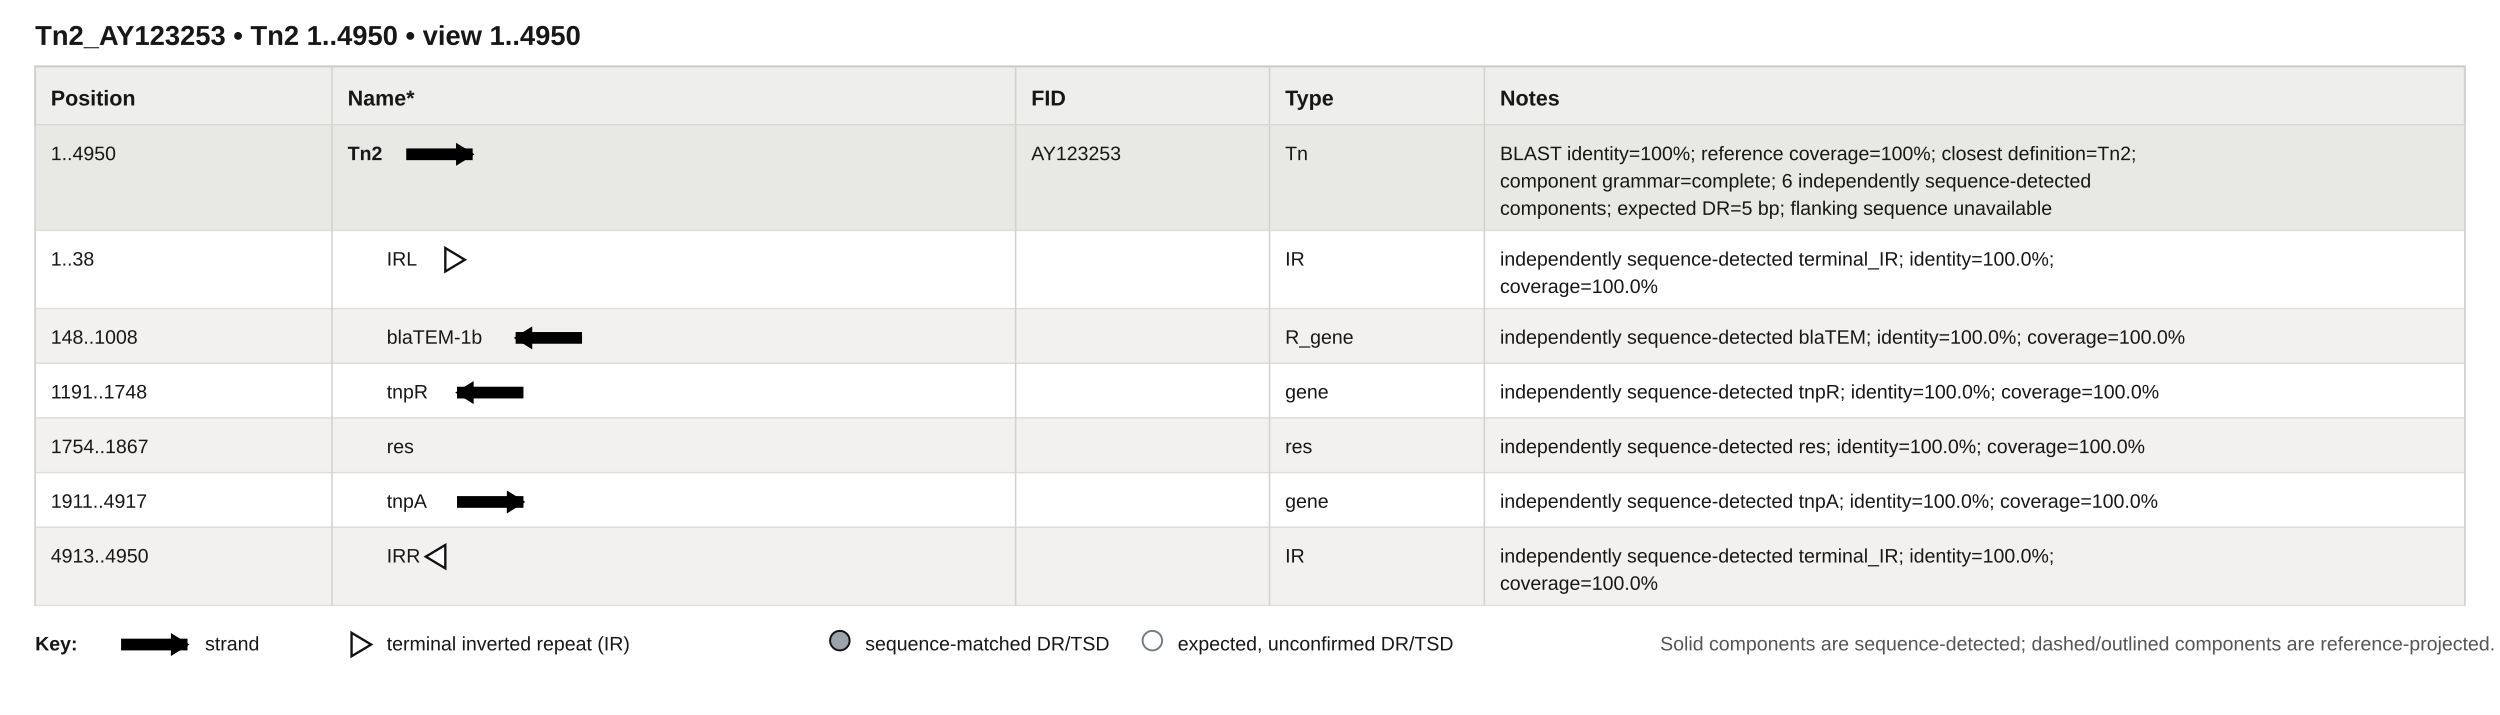
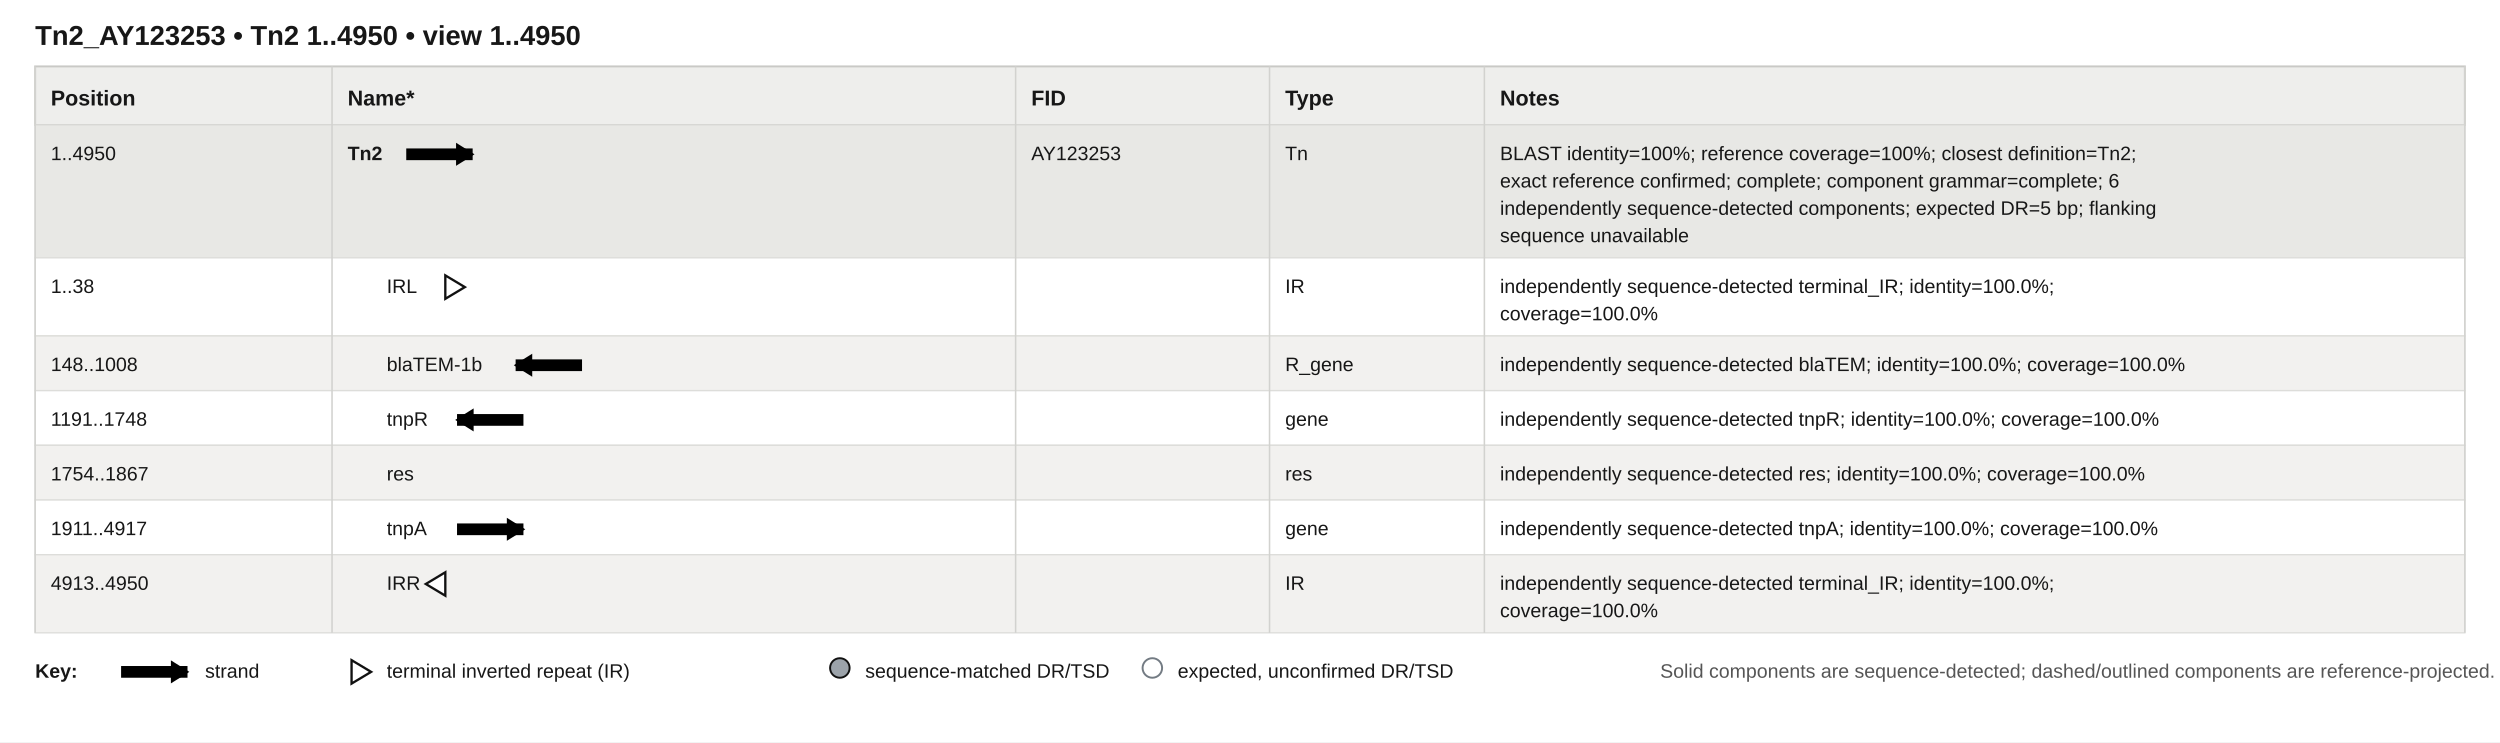
- <svg xmlns="http://www.w3.org/2000/svg" width="1280" height="366" style="background:#fff;font-family:Arial,Helvetica,sans-serif">
-   <rect x="0" y="0" width="1280" height="366" fill="#fff" />
+ <svg xmlns="http://www.w3.org/2000/svg" width="1280" height="380" style="background:#fff;font-family:Arial,Helvetica,sans-serif">
+   <rect x="0" y="0" width="1280" height="380" fill="#fff" />
  <text x="18.0" y="23.0" font-size="14" font-weight="bold" text-anchor="start" fill="#171717">Tn2_AY123253 • Tn2 1..4950 • view 1..4950</text>
  <rect x="18" y="34" width="1244" height="30" fill="#eeeeec" stroke="#c9c9c6" />
  <text x="26.0" y="54.0" font-size="11" font-weight="bold" text-anchor="start" fill="#171717">Position</text>
  <text x="178.0" y="54.0" font-size="11" font-weight="bold" text-anchor="start" fill="#171717">Name*</text>
  <text x="528.0" y="54.0" font-size="11" font-weight="bold" text-anchor="start" fill="#171717">FID</text>
  <text x="658.0" y="54.0" font-size="11" font-weight="bold" text-anchor="start" fill="#171717">Type</text>
  <text x="768.0" y="54.0" font-size="11" font-weight="bold" text-anchor="start" fill="#171717">Notes</text>
-   <rect x="18" y="64" width="1244" height="54" fill="#e8e8e5" stroke="#ddddda" stroke-width="0.7" />
+   <rect x="18" y="64" width="1244" height="68" fill="#e8e8e5" stroke="#ddddda" stroke-width="0.7" />
  <text x="26.0" y="82.0" font-size="10" font-weight="normal" text-anchor="start" fill="#171717">1..4950</text>
  <text x="178.0" y="82.0" font-size="10" font-weight="bold" text-anchor="start" fill="#171717">Tn2</text>
  <line x1="208.0" y1="79.0" x2="242.0" y2="79.0" stroke="#000" stroke-width="6" />
  <polygon points="242.0,79.0 234.0,74.0 234.0,84.0" fill="#000000" stroke="#000" />
  <text x="528.0" y="82.0" font-size="10" font-weight="normal" text-anchor="start" fill="#171717">AY123253</text>
  <text x="658.0" y="82.0" font-size="10" font-weight="normal" text-anchor="start" fill="#171717">Tn</text>
  <text x="768.0" y="82.0" font-size="10" font-weight="normal" text-anchor="start" fill="#171717">BLAST identity=100%; reference coverage=100%; closest definition=Tn2;</text>
-   <text x="768.0" y="96.0" font-size="10" font-weight="normal" text-anchor="start" fill="#171717">component grammar=complete; 6 independently sequence-detected</text>
-   <text x="768.0" y="110.0" font-size="10" font-weight="normal" text-anchor="start" fill="#171717">components; expected DR=5 bp; flanking sequence unavailable</text>
-   <rect x="18" y="118" width="1244" height="40" fill="#ffffff" stroke="#ddddda" stroke-width="0.7" />
-   <text x="26.0" y="136.0" font-size="10" font-weight="normal" text-anchor="start" fill="#171717">1..38</text>
-   <text x="198.0" y="136.0" font-size="10" font-weight="normal" text-anchor="start" fill="#171717">IRL</text>
-   <polygon points="228.0,127.0 238.0,133.0 228.0,139.0" fill="#fff" stroke="#111" stroke-width="1.2" />
-   <text x="528.0" y="136.0" font-size="10" font-weight="normal" text-anchor="start" fill="#171717" />
-   <text x="658.0" y="136.0" font-size="10" font-weight="normal" text-anchor="start" fill="#171717">IR</text>
-   <text x="768.0" y="136.0" font-size="10" font-weight="normal" text-anchor="start" fill="#171717">independently sequence-detected terminal_IR; identity=100.0%;</text>
-   <text x="768.0" y="150.0" font-size="10" font-weight="normal" text-anchor="start" fill="#171717">coverage=100.0%</text>
-   <rect x="18" y="158" width="1244" height="28" fill="#f2f1ef" stroke="#ddddda" stroke-width="0.7" />
-   <text x="26.0" y="176.0" font-size="10" font-weight="normal" text-anchor="start" fill="#171717">148..1008</text>
-   <text x="198.0" y="176.0" font-size="10" font-weight="normal" text-anchor="start" fill="#171717">blaTEM-1b</text>
-   <line x1="298.0" y1="173.0" x2="264.0" y2="173.0" stroke="#000" stroke-width="6" />
-   <polygon points="264.0,173.0 272.0,168.0 272.0,178.0" fill="#000000" stroke="#000" />
-   <text x="528.0" y="176.0" font-size="10" font-weight="normal" text-anchor="start" fill="#171717" />
-   <text x="658.0" y="176.0" font-size="10" font-weight="normal" text-anchor="start" fill="#171717">R_gene</text>
-   <text x="768.0" y="176.0" font-size="10" font-weight="normal" text-anchor="start" fill="#171717">independently sequence-detected blaTEM; identity=100.0%; coverage=100.0%</text>
-   <rect x="18" y="186" width="1244" height="28" fill="#ffffff" stroke="#ddddda" stroke-width="0.7" />
-   <text x="26.0" y="204.0" font-size="10" font-weight="normal" text-anchor="start" fill="#171717">1191..1748</text>
-   <text x="198.0" y="204.0" font-size="10" font-weight="normal" text-anchor="start" fill="#171717">tnpR</text>
-   <line x1="268.0" y1="201.0" x2="234.0" y2="201.0" stroke="#000" stroke-width="6" />
-   <polygon points="234.0,201.0 242.0,196.0 242.0,206.0" fill="#000000" stroke="#000" />
-   <text x="528.0" y="204.0" font-size="10" font-weight="normal" text-anchor="start" fill="#171717" />
-   <text x="658.0" y="204.0" font-size="10" font-weight="normal" text-anchor="start" fill="#171717">gene</text>
-   <text x="768.0" y="204.0" font-size="10" font-weight="normal" text-anchor="start" fill="#171717">independently sequence-detected tnpR; identity=100.0%; coverage=100.0%</text>
-   <rect x="18" y="214" width="1244" height="28" fill="#f2f1ef" stroke="#ddddda" stroke-width="0.7" />
-   <text x="26.0" y="232.0" font-size="10" font-weight="normal" text-anchor="start" fill="#171717">1754..1867</text>
-   <text x="198.0" y="232.0" font-size="10" font-weight="normal" text-anchor="start" fill="#171717">res</text>
-   <text x="528.0" y="232.0" font-size="10" font-weight="normal" text-anchor="start" fill="#171717" />
-   <text x="658.0" y="232.0" font-size="10" font-weight="normal" text-anchor="start" fill="#171717">res</text>
-   <text x="768.0" y="232.0" font-size="10" font-weight="normal" text-anchor="start" fill="#171717">independently sequence-detected res; identity=100.0%; coverage=100.0%</text>
-   <rect x="18" y="242" width="1244" height="28" fill="#ffffff" stroke="#ddddda" stroke-width="0.7" />
-   <text x="26.0" y="260.0" font-size="10" font-weight="normal" text-anchor="start" fill="#171717">1911..4917</text>
-   <text x="198.0" y="260.0" font-size="10" font-weight="normal" text-anchor="start" fill="#171717">tnpA</text>
-   <line x1="234.0" y1="257.0" x2="268.0" y2="257.0" stroke="#000" stroke-width="6" />
-   <polygon points="268.0,257.0 260.0,252.0 260.0,262.0" fill="#000000" stroke="#000" />
-   <text x="528.0" y="260.0" font-size="10" font-weight="normal" text-anchor="start" fill="#171717" />
-   <text x="658.0" y="260.0" font-size="10" font-weight="normal" text-anchor="start" fill="#171717">gene</text>
-   <text x="768.0" y="260.0" font-size="10" font-weight="normal" text-anchor="start" fill="#171717">independently sequence-detected tnpA; identity=100.0%; coverage=100.0%</text>
-   <rect x="18" y="270" width="1244" height="40" fill="#f2f1ef" stroke="#ddddda" stroke-width="0.7" />
-   <text x="26.0" y="288.0" font-size="10" font-weight="normal" text-anchor="start" fill="#171717">4913..4950</text>
-   <text x="198.0" y="288.0" font-size="10" font-weight="normal" text-anchor="start" fill="#171717">IRR</text>
-   <polygon points="228.0,279.0 218.0,285.0 228.0,291.0" fill="#fff" stroke="#111" stroke-width="1.2" />
-   <text x="528.0" y="288.0" font-size="10" font-weight="normal" text-anchor="start" fill="#171717" />
-   <text x="658.0" y="288.0" font-size="10" font-weight="normal" text-anchor="start" fill="#171717">IR</text>
-   <text x="768.0" y="288.0" font-size="10" font-weight="normal" text-anchor="start" fill="#171717">independently sequence-detected terminal_IR; identity=100.0%;</text>
-   <text x="768.0" y="302.0" font-size="10" font-weight="normal" text-anchor="start" fill="#171717">coverage=100.0%</text>
-   <line x1="18" y1="34" x2="18" y2="310" stroke="#d2d2cf" stroke-width="0.8" />
-   <line x1="170" y1="34" x2="170" y2="310" stroke="#d2d2cf" stroke-width="0.8" />
-   <line x1="520" y1="34" x2="520" y2="310" stroke="#d2d2cf" stroke-width="0.8" />
-   <line x1="650" y1="34" x2="650" y2="310" stroke="#d2d2cf" stroke-width="0.8" />
-   <line x1="760" y1="34" x2="760" y2="310" stroke="#d2d2cf" stroke-width="0.8" />
-   <line x1="1262" y1="34" x2="1262" y2="310" stroke="#d2d2cf" stroke-width="0.8" />
-   <text x="18.0" y="333.0" font-size="10" font-weight="bold" text-anchor="start" fill="#171717">Key:</text>
-   <line x1="62.0" y1="330.0" x2="96.0" y2="330.0" stroke="#000" stroke-width="6" />
-   <polygon points="96.0,330.0 88.0,325.0 88.0,335.0" fill="#000000" stroke="#000" />
-   <text x="105.0" y="333.0" font-size="10" font-weight="normal" text-anchor="start" fill="#171717">strand</text>
-   <polygon points="180.0,324.0 190.0,330.0 180.0,336.0" fill="#fff" stroke="#111" stroke-width="1.2" />
-   <text x="198.0" y="333.0" font-size="10" font-weight="normal" text-anchor="start" fill="#171717">terminal inverted repeat (IR)</text>
-   <circle cx="430" cy="328" r="5" fill="#9ca3aa" stroke="#111" />
-   <text x="443.0" y="333.0" font-size="10" font-weight="normal" text-anchor="start" fill="#171717">sequence-matched DR/TSD</text>
-   <circle cx="590" cy="328" r="5" fill="#fff" stroke="#737b83" />
-   <text x="603.0" y="333.0" font-size="10" font-weight="normal" text-anchor="start" fill="#171717">expected, unconfirmed DR/TSD</text>
-   <text x="850.0" y="333.0" font-size="10" font-weight="normal" text-anchor="start" fill="#555555">Solid components are sequence-detected; dashed/outlined components are reference-projected.</text>
+   <text x="768.0" y="96.0" font-size="10" font-weight="normal" text-anchor="start" fill="#171717">exact reference confirmed; complete; component grammar=complete; 6</text>
+   <text x="768.0" y="110.0" font-size="10" font-weight="normal" text-anchor="start" fill="#171717">independently sequence-detected components; expected DR=5 bp; flanking</text>
+   <text x="768.0" y="124.0" font-size="10" font-weight="normal" text-anchor="start" fill="#171717">sequence unavailable</text>
+   <rect x="18" y="132" width="1244" height="40" fill="#ffffff" stroke="#ddddda" stroke-width="0.7" />
+   <text x="26.0" y="150.0" font-size="10" font-weight="normal" text-anchor="start" fill="#171717">1..38</text>
+   <text x="198.0" y="150.0" font-size="10" font-weight="normal" text-anchor="start" fill="#171717">IRL</text>
+   <polygon points="228.0,141.0 238.0,147.0 228.0,153.0" fill="#fff" stroke="#111" stroke-width="1.2" />
+   <text x="528.0" y="150.0" font-size="10" font-weight="normal" text-anchor="start" fill="#171717" />
+   <text x="658.0" y="150.0" font-size="10" font-weight="normal" text-anchor="start" fill="#171717">IR</text>
+   <text x="768.0" y="150.0" font-size="10" font-weight="normal" text-anchor="start" fill="#171717">independently sequence-detected terminal_IR; identity=100.0%;</text>
+   <text x="768.0" y="164.0" font-size="10" font-weight="normal" text-anchor="start" fill="#171717">coverage=100.0%</text>
+   <rect x="18" y="172" width="1244" height="28" fill="#f2f1ef" stroke="#ddddda" stroke-width="0.7" />
+   <text x="26.0" y="190.0" font-size="10" font-weight="normal" text-anchor="start" fill="#171717">148..1008</text>
+   <text x="198.0" y="190.0" font-size="10" font-weight="normal" text-anchor="start" fill="#171717">blaTEM-1b</text>
+   <line x1="298.0" y1="187.0" x2="264.0" y2="187.0" stroke="#000" stroke-width="6" />
+   <polygon points="264.0,187.0 272.0,182.0 272.0,192.0" fill="#000000" stroke="#000" />
+   <text x="528.0" y="190.0" font-size="10" font-weight="normal" text-anchor="start" fill="#171717" />
+   <text x="658.0" y="190.0" font-size="10" font-weight="normal" text-anchor="start" fill="#171717">R_gene</text>
+   <text x="768.0" y="190.0" font-size="10" font-weight="normal" text-anchor="start" fill="#171717">independently sequence-detected blaTEM; identity=100.0%; coverage=100.0%</text>
+   <rect x="18" y="200" width="1244" height="28" fill="#ffffff" stroke="#ddddda" stroke-width="0.7" />
+   <text x="26.0" y="218.0" font-size="10" font-weight="normal" text-anchor="start" fill="#171717">1191..1748</text>
+   <text x="198.0" y="218.0" font-size="10" font-weight="normal" text-anchor="start" fill="#171717">tnpR</text>
+   <line x1="268.0" y1="215.0" x2="234.0" y2="215.0" stroke="#000" stroke-width="6" />
+   <polygon points="234.0,215.0 242.0,210.0 242.0,220.0" fill="#000000" stroke="#000" />
+   <text x="528.0" y="218.0" font-size="10" font-weight="normal" text-anchor="start" fill="#171717" />
+   <text x="658.0" y="218.0" font-size="10" font-weight="normal" text-anchor="start" fill="#171717">gene</text>
+   <text x="768.0" y="218.0" font-size="10" font-weight="normal" text-anchor="start" fill="#171717">independently sequence-detected tnpR; identity=100.0%; coverage=100.0%</text>
+   <rect x="18" y="228" width="1244" height="28" fill="#f2f1ef" stroke="#ddddda" stroke-width="0.7" />
+   <text x="26.0" y="246.0" font-size="10" font-weight="normal" text-anchor="start" fill="#171717">1754..1867</text>
+   <text x="198.0" y="246.0" font-size="10" font-weight="normal" text-anchor="start" fill="#171717">res</text>
+   <text x="528.0" y="246.0" font-size="10" font-weight="normal" text-anchor="start" fill="#171717" />
+   <text x="658.0" y="246.0" font-size="10" font-weight="normal" text-anchor="start" fill="#171717">res</text>
+   <text x="768.0" y="246.0" font-size="10" font-weight="normal" text-anchor="start" fill="#171717">independently sequence-detected res; identity=100.0%; coverage=100.0%</text>
+   <rect x="18" y="256" width="1244" height="28" fill="#ffffff" stroke="#ddddda" stroke-width="0.7" />
+   <text x="26.0" y="274.0" font-size="10" font-weight="normal" text-anchor="start" fill="#171717">1911..4917</text>
+   <text x="198.0" y="274.0" font-size="10" font-weight="normal" text-anchor="start" fill="#171717">tnpA</text>
+   <line x1="234.0" y1="271.0" x2="268.0" y2="271.0" stroke="#000" stroke-width="6" />
+   <polygon points="268.0,271.0 260.0,266.0 260.0,276.0" fill="#000000" stroke="#000" />
+   <text x="528.0" y="274.0" font-size="10" font-weight="normal" text-anchor="start" fill="#171717" />
+   <text x="658.0" y="274.0" font-size="10" font-weight="normal" text-anchor="start" fill="#171717">gene</text>
+   <text x="768.0" y="274.0" font-size="10" font-weight="normal" text-anchor="start" fill="#171717">independently sequence-detected tnpA; identity=100.0%; coverage=100.0%</text>
+   <rect x="18" y="284" width="1244" height="40" fill="#f2f1ef" stroke="#ddddda" stroke-width="0.7" />
+   <text x="26.0" y="302.0" font-size="10" font-weight="normal" text-anchor="start" fill="#171717">4913..4950</text>
+   <text x="198.0" y="302.0" font-size="10" font-weight="normal" text-anchor="start" fill="#171717">IRR</text>
+   <polygon points="228.0,293.0 218.0,299.0 228.0,305.0" fill="#fff" stroke="#111" stroke-width="1.2" />
+   <text x="528.0" y="302.0" font-size="10" font-weight="normal" text-anchor="start" fill="#171717" />
+   <text x="658.0" y="302.0" font-size="10" font-weight="normal" text-anchor="start" fill="#171717">IR</text>
+   <text x="768.0" y="302.0" font-size="10" font-weight="normal" text-anchor="start" fill="#171717">independently sequence-detected terminal_IR; identity=100.0%;</text>
+   <text x="768.0" y="316.0" font-size="10" font-weight="normal" text-anchor="start" fill="#171717">coverage=100.0%</text>
+   <line x1="18" y1="34" x2="18" y2="324" stroke="#d2d2cf" stroke-width="0.8" />
+   <line x1="170" y1="34" x2="170" y2="324" stroke="#d2d2cf" stroke-width="0.8" />
+   <line x1="520" y1="34" x2="520" y2="324" stroke="#d2d2cf" stroke-width="0.8" />
+   <line x1="650" y1="34" x2="650" y2="324" stroke="#d2d2cf" stroke-width="0.8" />
+   <line x1="760" y1="34" x2="760" y2="324" stroke="#d2d2cf" stroke-width="0.8" />
+   <line x1="1262" y1="34" x2="1262" y2="324" stroke="#d2d2cf" stroke-width="0.8" />
+   <text x="18.0" y="347.0" font-size="10" font-weight="bold" text-anchor="start" fill="#171717">Key:</text>
+   <line x1="62.0" y1="344.0" x2="96.0" y2="344.0" stroke="#000" stroke-width="6" />
+   <polygon points="96.0,344.0 88.0,339.0 88.0,349.0" fill="#000000" stroke="#000" />
+   <text x="105.0" y="347.0" font-size="10" font-weight="normal" text-anchor="start" fill="#171717">strand</text>
+   <polygon points="180.0,338.0 190.0,344.0 180.0,350.0" fill="#fff" stroke="#111" stroke-width="1.2" />
+   <text x="198.0" y="347.0" font-size="10" font-weight="normal" text-anchor="start" fill="#171717">terminal inverted repeat (IR)</text>
+   <circle cx="430" cy="342" r="5" fill="#9ca3aa" stroke="#111" />
+   <text x="443.0" y="347.0" font-size="10" font-weight="normal" text-anchor="start" fill="#171717">sequence-matched DR/TSD</text>
+   <circle cx="590" cy="342" r="5" fill="#fff" stroke="#737b83" />
+   <text x="603.0" y="347.0" font-size="10" font-weight="normal" text-anchor="start" fill="#171717">expected, unconfirmed DR/TSD</text>
+   <text x="850.0" y="347.0" font-size="10" font-weight="normal" text-anchor="start" fill="#555555">Solid components are sequence-detected; dashed/outlined components are reference-projected.</text>
</svg>
